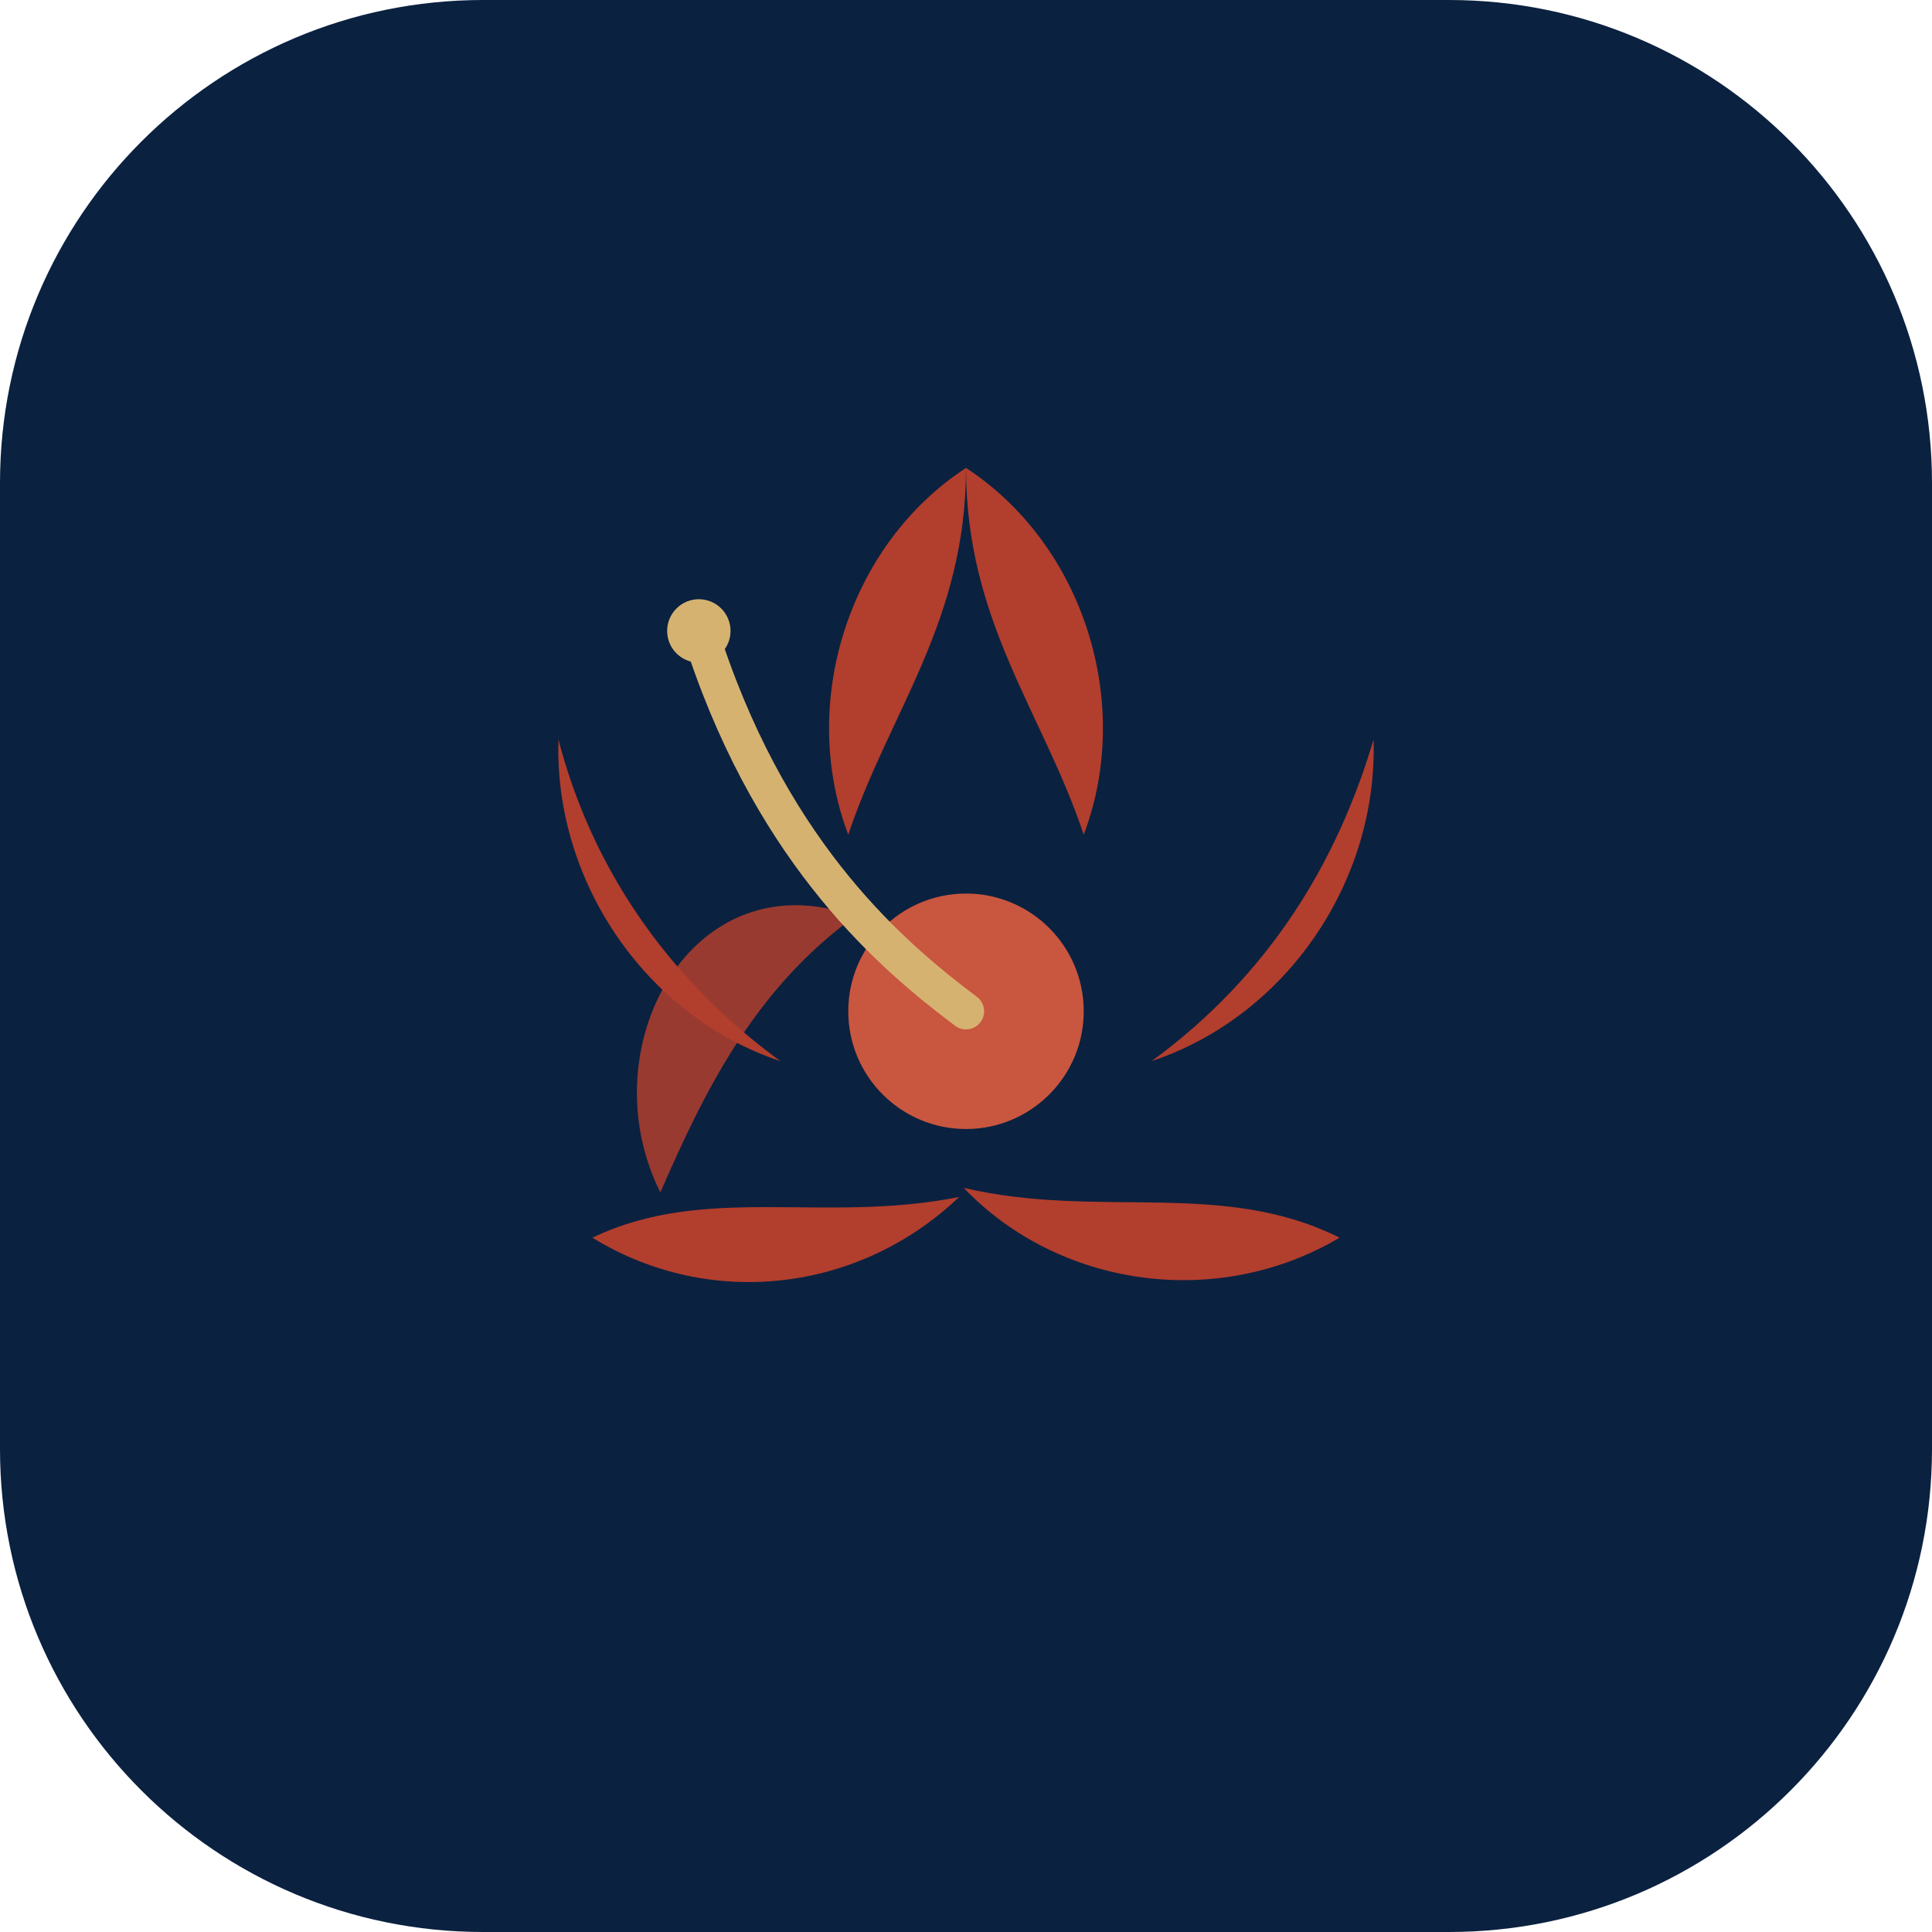
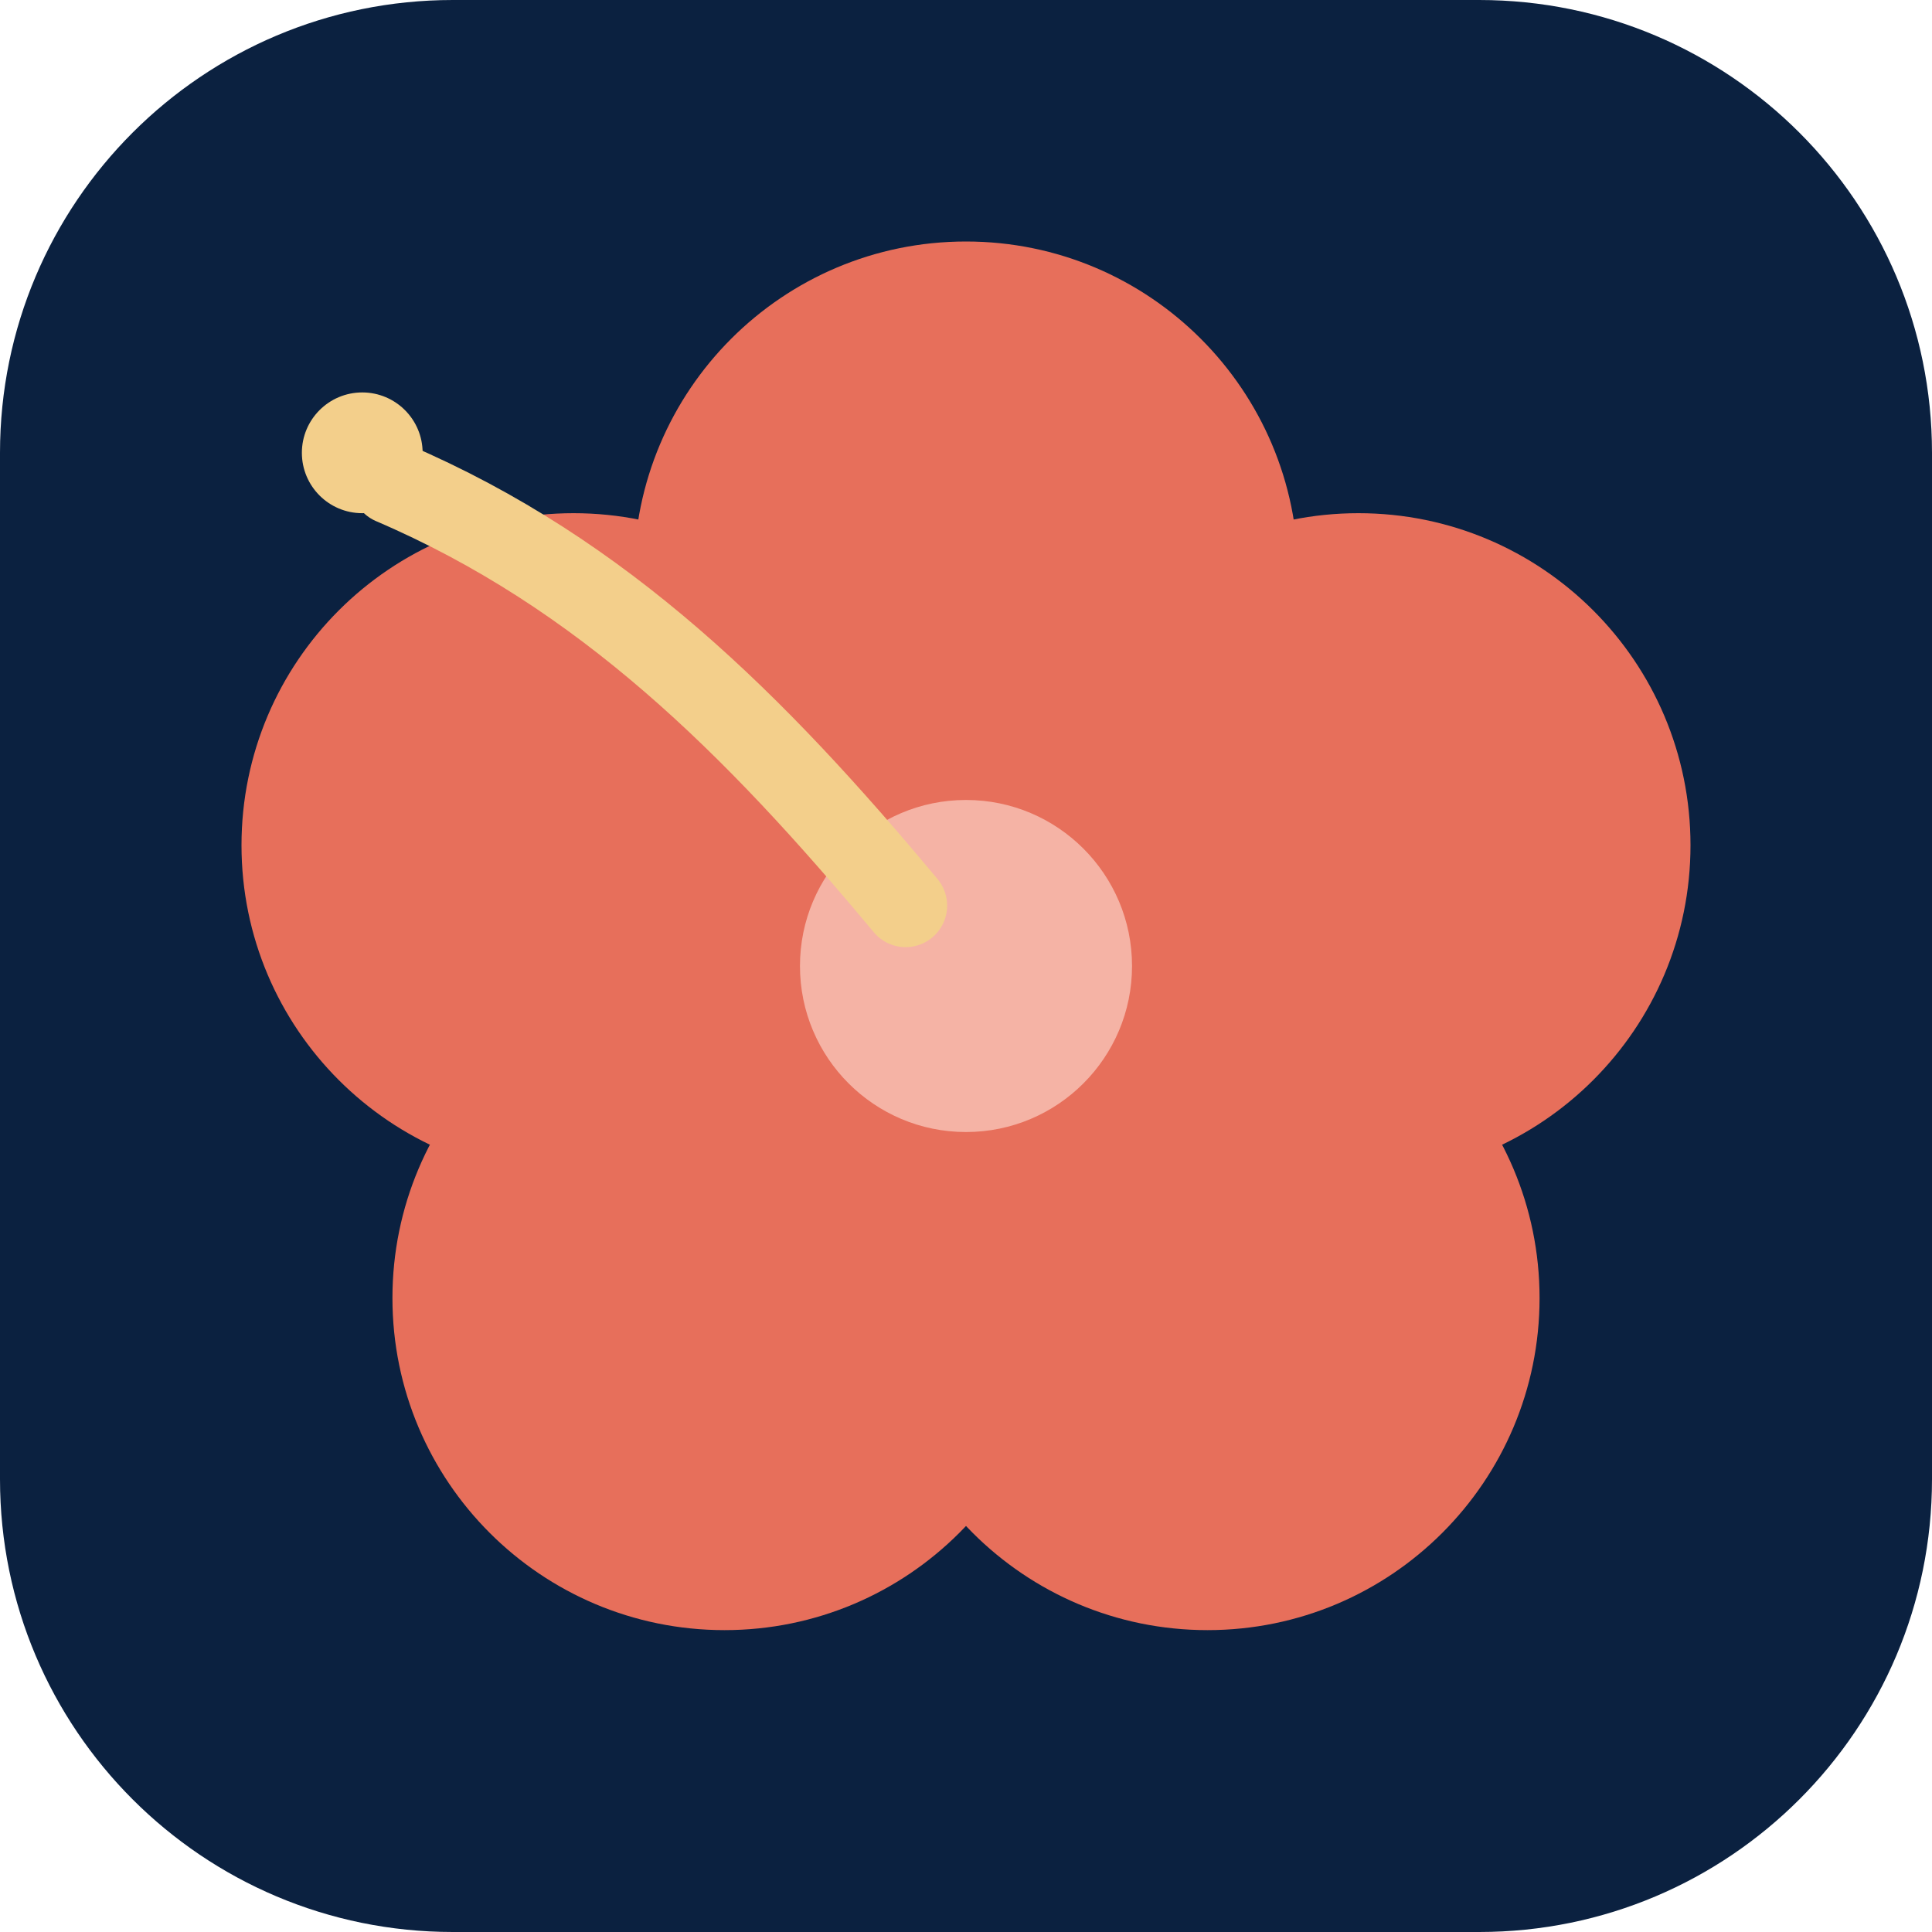
- <svg xmlns="http://www.w3.org/2000/svg" viewBox="0 0 32 32" fill="none">
-   <rect width="32" height="32" rx="8" fill="#0b2140" />
-   <g transform="translate(4 4) scale(0.375)">
-     <path fill="#b23e2d" d="M18.5 42c-3.2-6.4 1.4-14.8 8.6-12.2-4.4 3.2-6.6 7.6-8.6 12.2Z" opacity="0.85" />
-     <path fill="#b23e2d" d="M32 10c5.2 3.4 7.4 10.4 5.2 16.2C35.4 20.8 32 16.8 32 10c0 6.8-3.4 10.8-5.2 16.2C24.6 20.4 26.8 13.4 32 10Z" />
-     <path fill="#b23e2d" d="M50 22c.2 6.2-3.8 12.2-9.8 14.2 5.2-3.8 8.2-8.8 9.8-14.2Z" />
-     <path fill="#b23e2d" d="M48.5 44c-5.4 3.2-12.4 2.2-16.6-2.2 6 1.4 11.4-.4 16.6 2.2Z" />
-     <path fill="#b23e2d" d="M15.5 44c5.2 3.2 11.8 2.4 16.2-1.8-6 1.2-11.2-.6-16.2 1.8Z" />
-     <path fill="#b23e2d" d="M14 22c1.4 5.4 4.6 10.4 9.8 14.2C17.8 34.2 13.8 28.2 14 22Z" />
-     <circle cx="32" cy="34" r="5.2" fill="#c9563f" />
-     <path d="M32 34c-3.2-2.4-8.4-6.8-11.5-16" stroke="#d6b271" stroke-width="1.6" stroke-linecap="round" />
-     <circle cx="20.2" cy="17.2" r="1.4" fill="#d6b271" />
+ <svg xmlns="http://www.w3.org/2000/svg" viewBox="0 0 64 64" fill="none">
+   <rect width="64" height="64" rx="15" fill="#0b2140" />
+   <g fill="#e76f5b">
+     <circle cx="32" cy="19" r="11" />
+     <circle cx="45" cy="28" r="11" />
+     <circle cx="40" cy="43" r="11" />
+     <circle cx="24" cy="43" r="11" />
+     <circle cx="19" cy="28" r="11" />
  </g>
+   <circle cx="32" cy="32" r="5.5" fill="#f5b3a5" />
+   <path d="M30 30C25 24 20 19 13 16" stroke="#f3cf8b" stroke-width="2.75" stroke-linecap="round" />
+   <circle cx="12" cy="15" r="2" fill="#f3cf8b" />
</svg>
